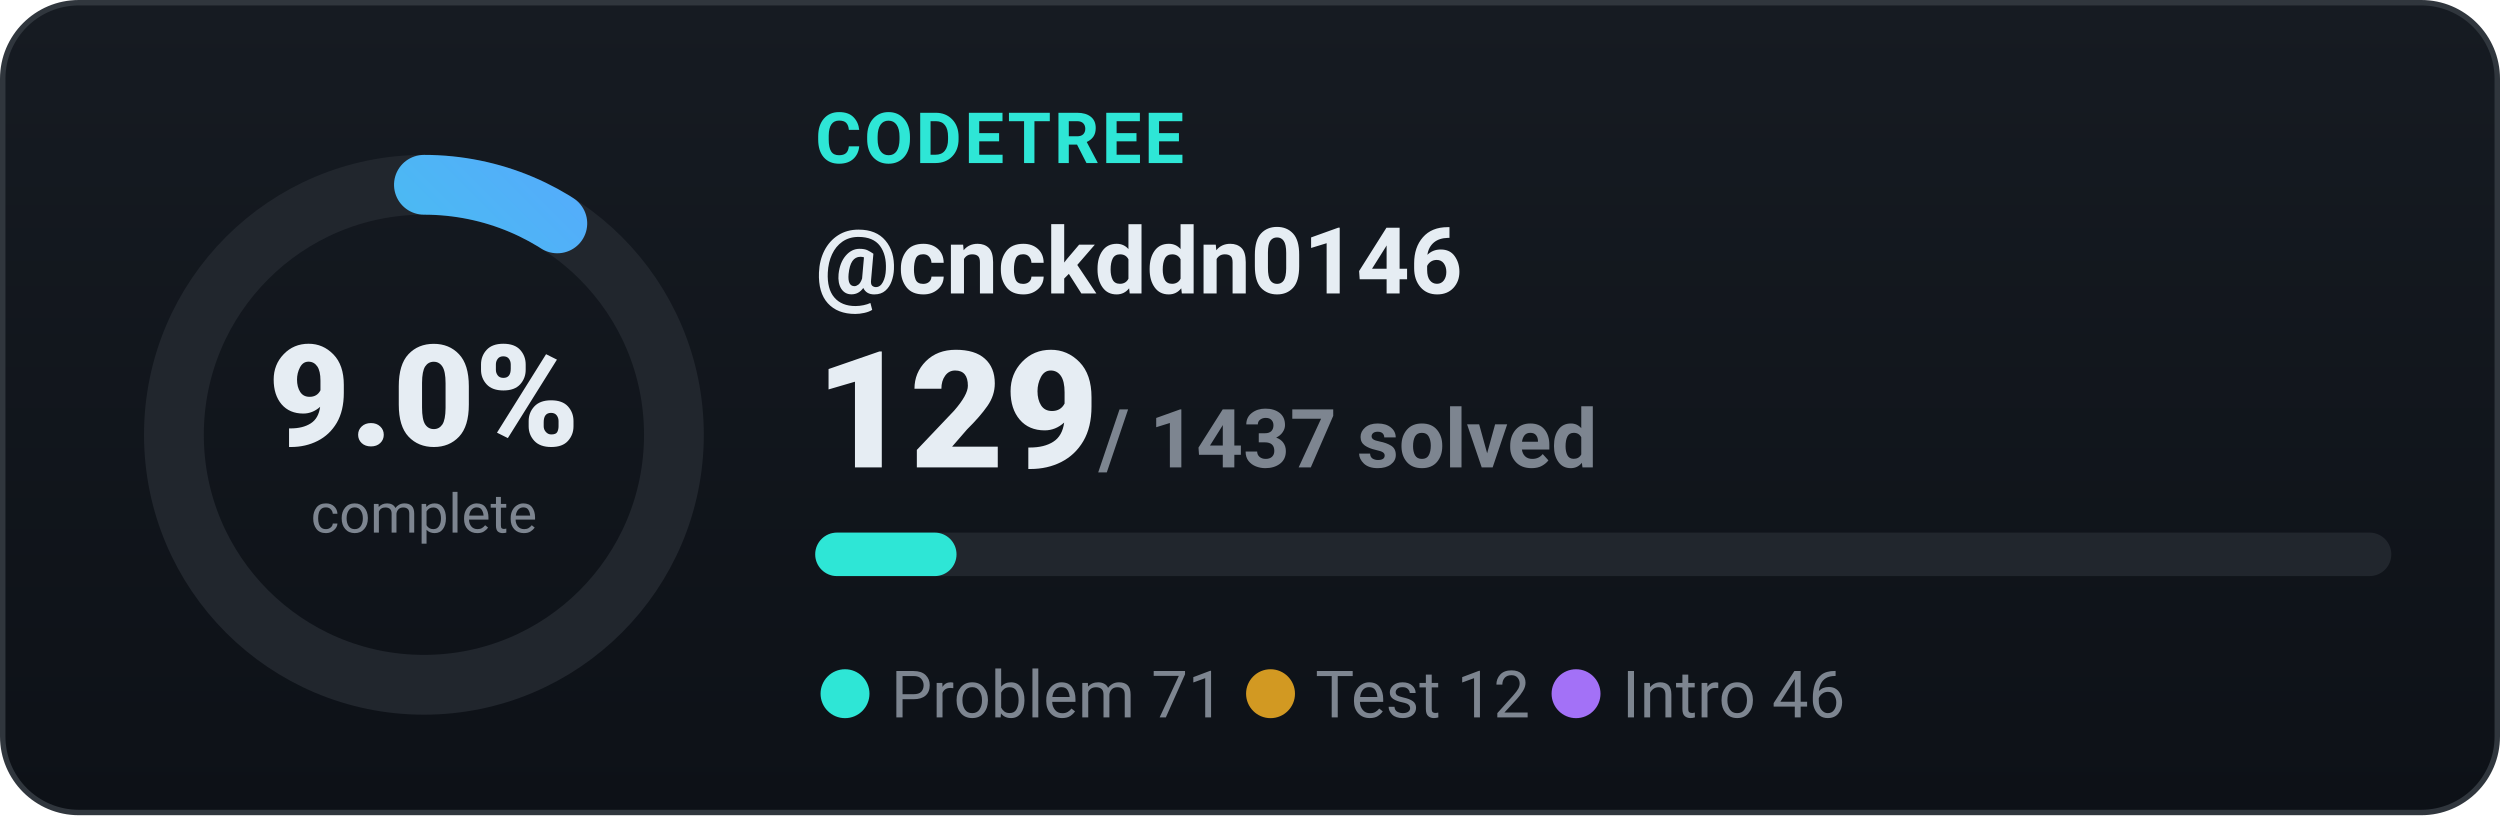
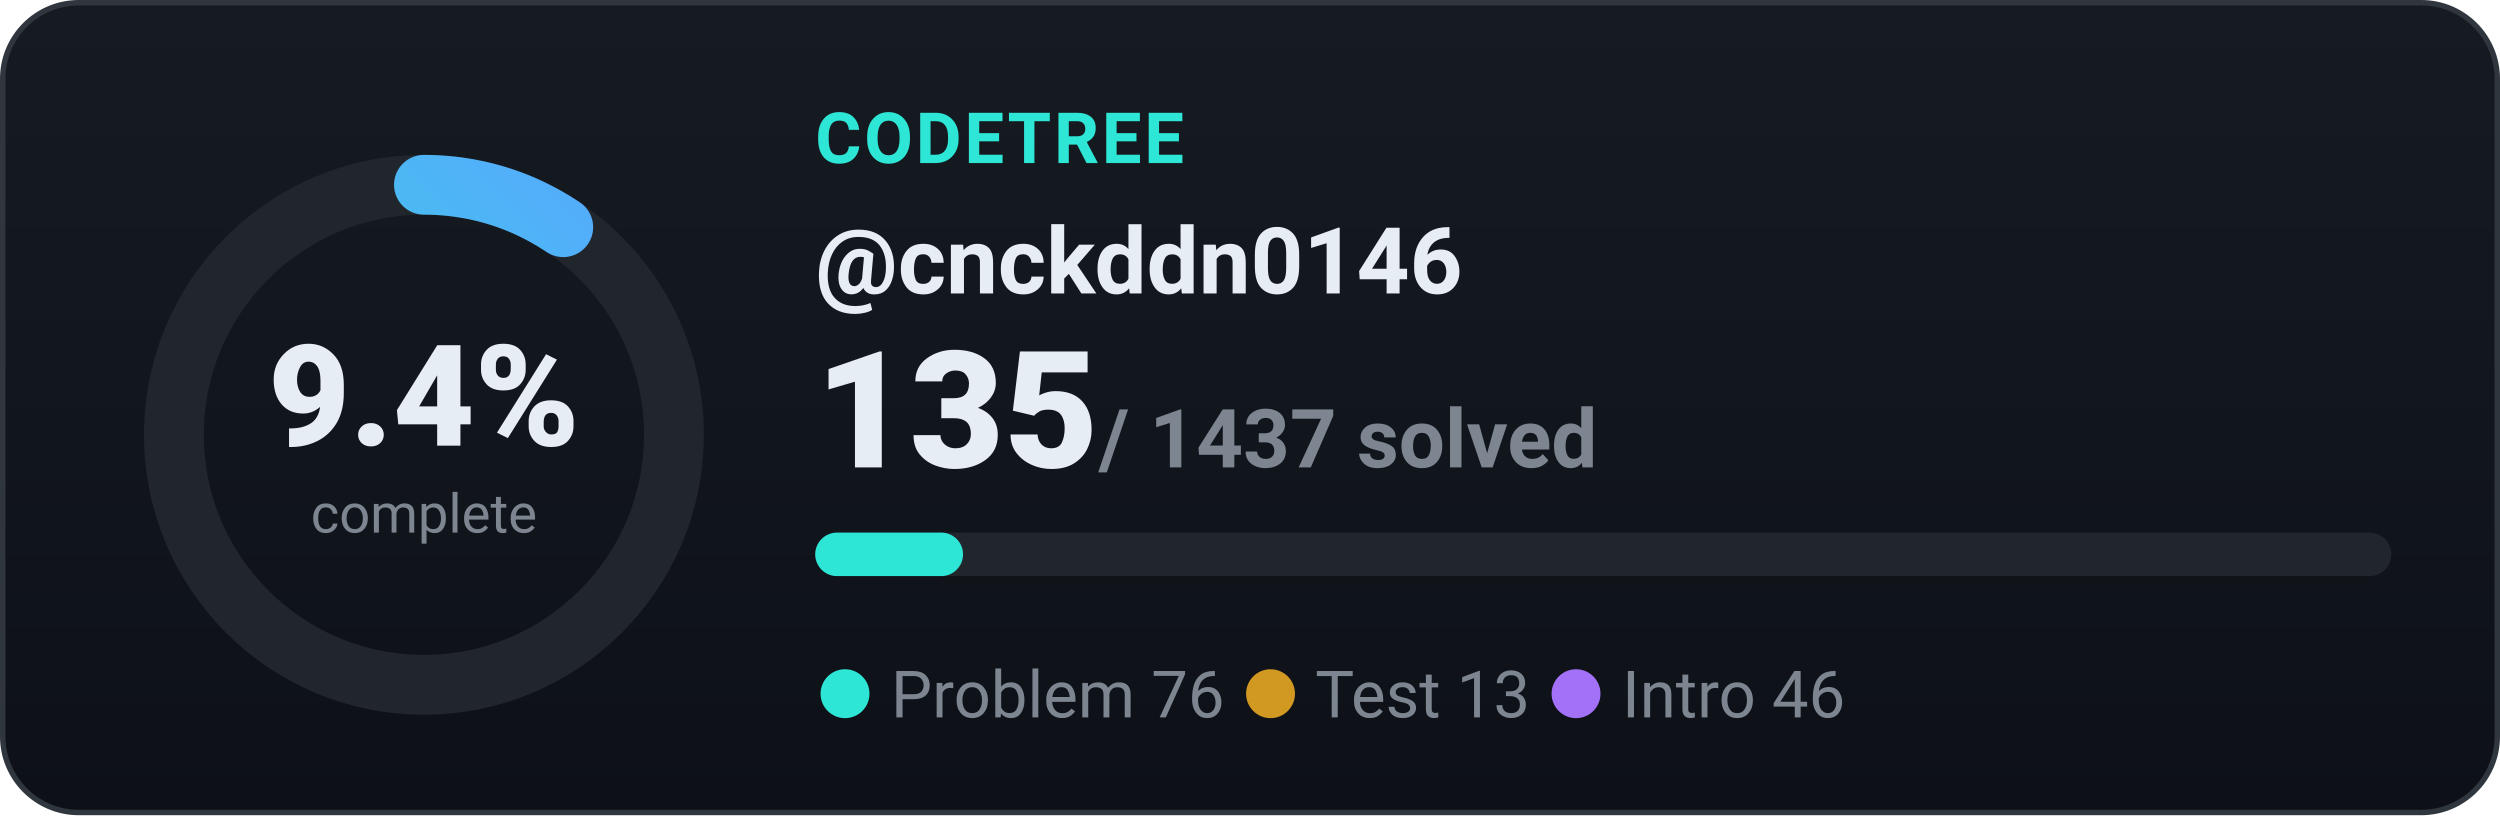
<svg xmlns="http://www.w3.org/2000/svg" width="460" height="150" viewBox="0 0 460 150" role="img" font-family="-apple-system,BlinkMacSystemFont,'Segoe UI',Roboto,'Apple SD Gothic Neo','Malgun Gothic',sans-serif">
  <defs>
    <linearGradient id="bgg" x1="0" y1="0" x2="0" y2="1">
      <stop offset="0" stop-color="#161b22" />
      <stop offset="1" stop-color="#0d1117" />
    </linearGradient>
    <linearGradient id="ring" x1="0" y1="0" x2="1" y2="1">
      <stop offset="0" stop-color="#2ee6d6" />
      <stop offset="1" stop-color="#58a6ff" />
    </linearGradient>
  </defs>
  <rect x="0.5" y="0.5" width="459" height="149" rx="14" fill="url(#bgg)" stroke="#30363d" />
  <circle cx="78" cy="80" r="46" fill="none" stroke="#21262d" stroke-width="11" />
-   <circle cx="78" cy="80" r="46" fill="none" stroke="url(#ring)" stroke-width="11" stroke-linecap="round" stroke-dasharray="25.9 289.0" transform="rotate(-90 78 80)" />
-   <text x="78" y="82" text-anchor="middle" font-size="26" font-weight="800" fill="#e6edf3">9.0%</text>
+   <circle cx="78" cy="80" r="46" fill="none" stroke="url(#ring)" stroke-width="11" stroke-linecap="round" stroke-dasharray="27.2 289.0" transform="rotate(-90 78 80)" />
+   <text x="78" y="82" text-anchor="middle" font-size="26" font-weight="800" fill="#e6edf3">9.4%</text>
  <text x="78" y="98" text-anchor="middle" font-size="10" fill="#7d8590">complete</text>
  <text x="150" y="30" font-size="13" font-weight="700" fill="#2ee6d6" letter-spacing="0.5">CODETREE</text>
  <text x="150" y="54" font-size="17" font-weight="700" fill="#e6edf3">@cnckddn0146</text>
-   <text x="150" y="86" font-size="30" font-weight="800" fill="#e6edf3">129<tspan font-size="15" font-weight="600" fill="#7d8590"> / 1437 solved</tspan>
+   <text x="150" y="86" font-size="30" font-weight="800" fill="#e6edf3">135<tspan font-size="15" font-weight="600" fill="#7d8590"> / 1437 solved</tspan>
  </text>
  <rect x="150" y="98" width="290" height="8" rx="4.0" fill="#21262d" />
-   <rect x="150" y="98" width="26.0" height="8" rx="4.0" fill="#2ee6d6" />
+   <rect x="150" y="98" width="27.2" height="8" rx="4.0" fill="#2ee6d6" />
  <text x="150" y="132" font-size="12" fill="#7d8590">
-     <tspan fill="#2ee6d6">●</tspan> Problem 71   <tspan fill="#d29922">●</tspan> Test 12   <tspan fill="#a371f7">●</tspan> Intro 46</text>
+     <tspan fill="#2ee6d6">●</tspan> Problem 76   <tspan fill="#d29922">●</tspan> Test 13   <tspan fill="#a371f7">●</tspan> Intro 46</text>
</svg>
